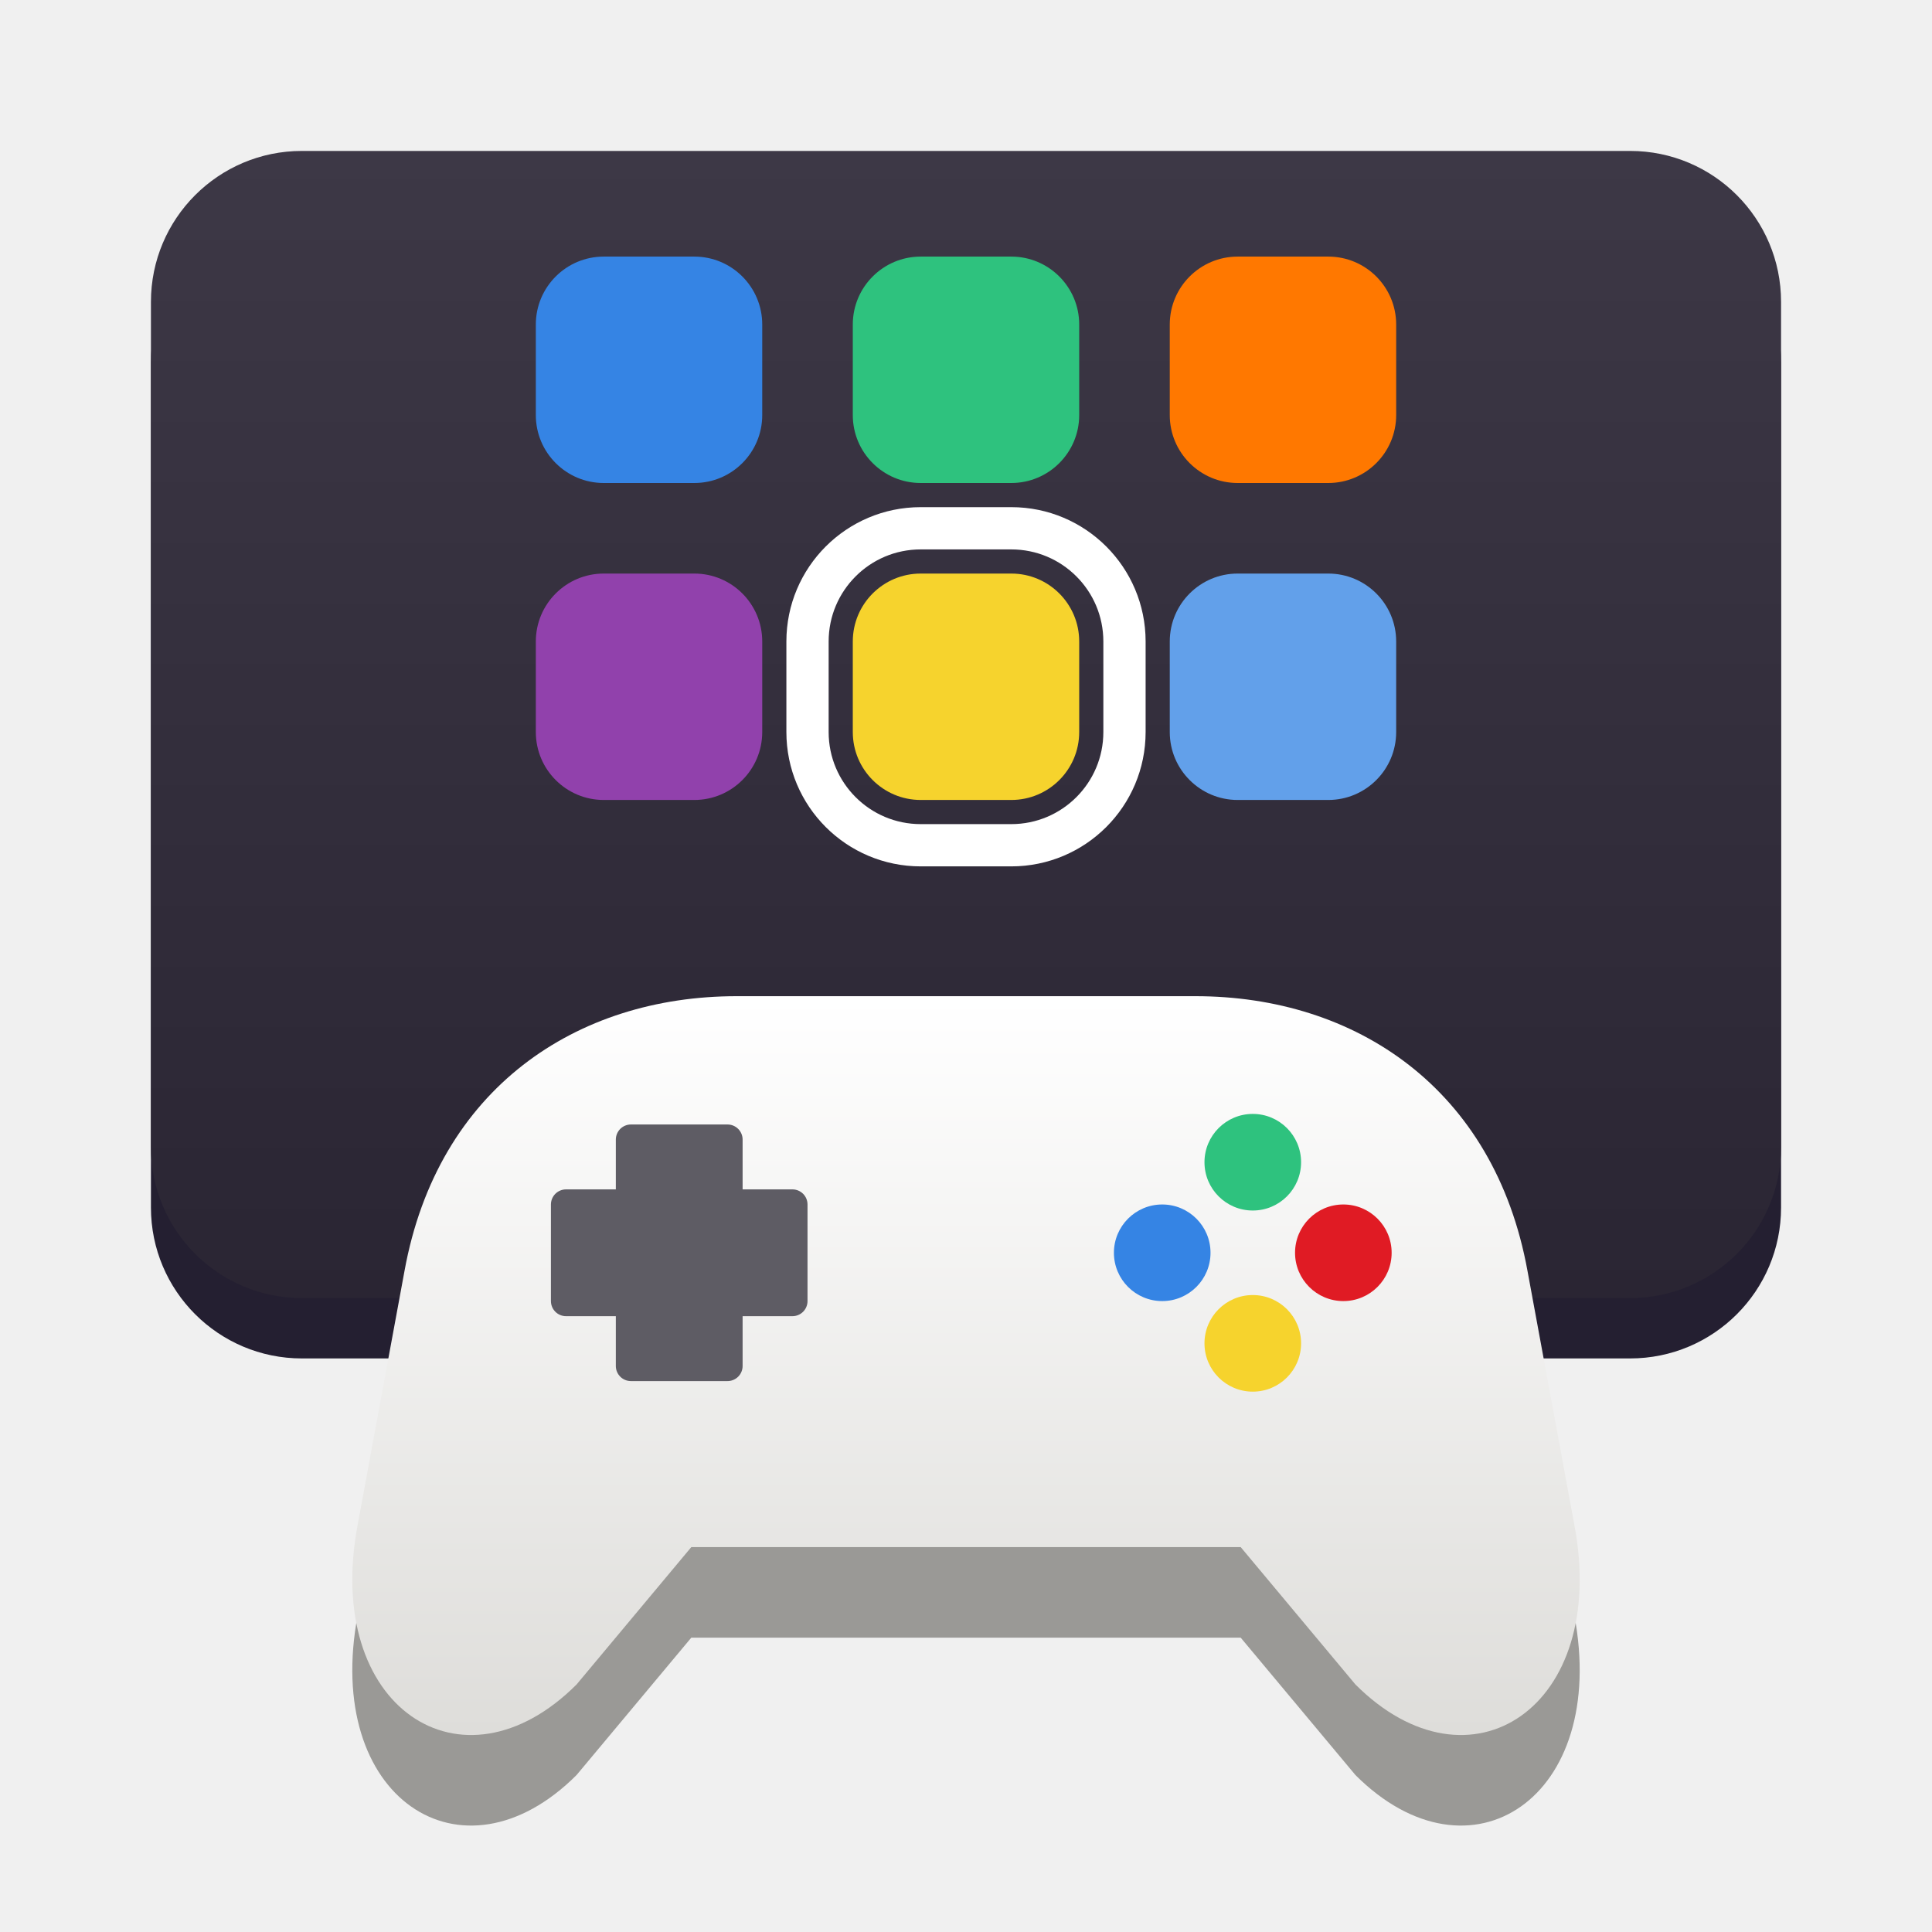
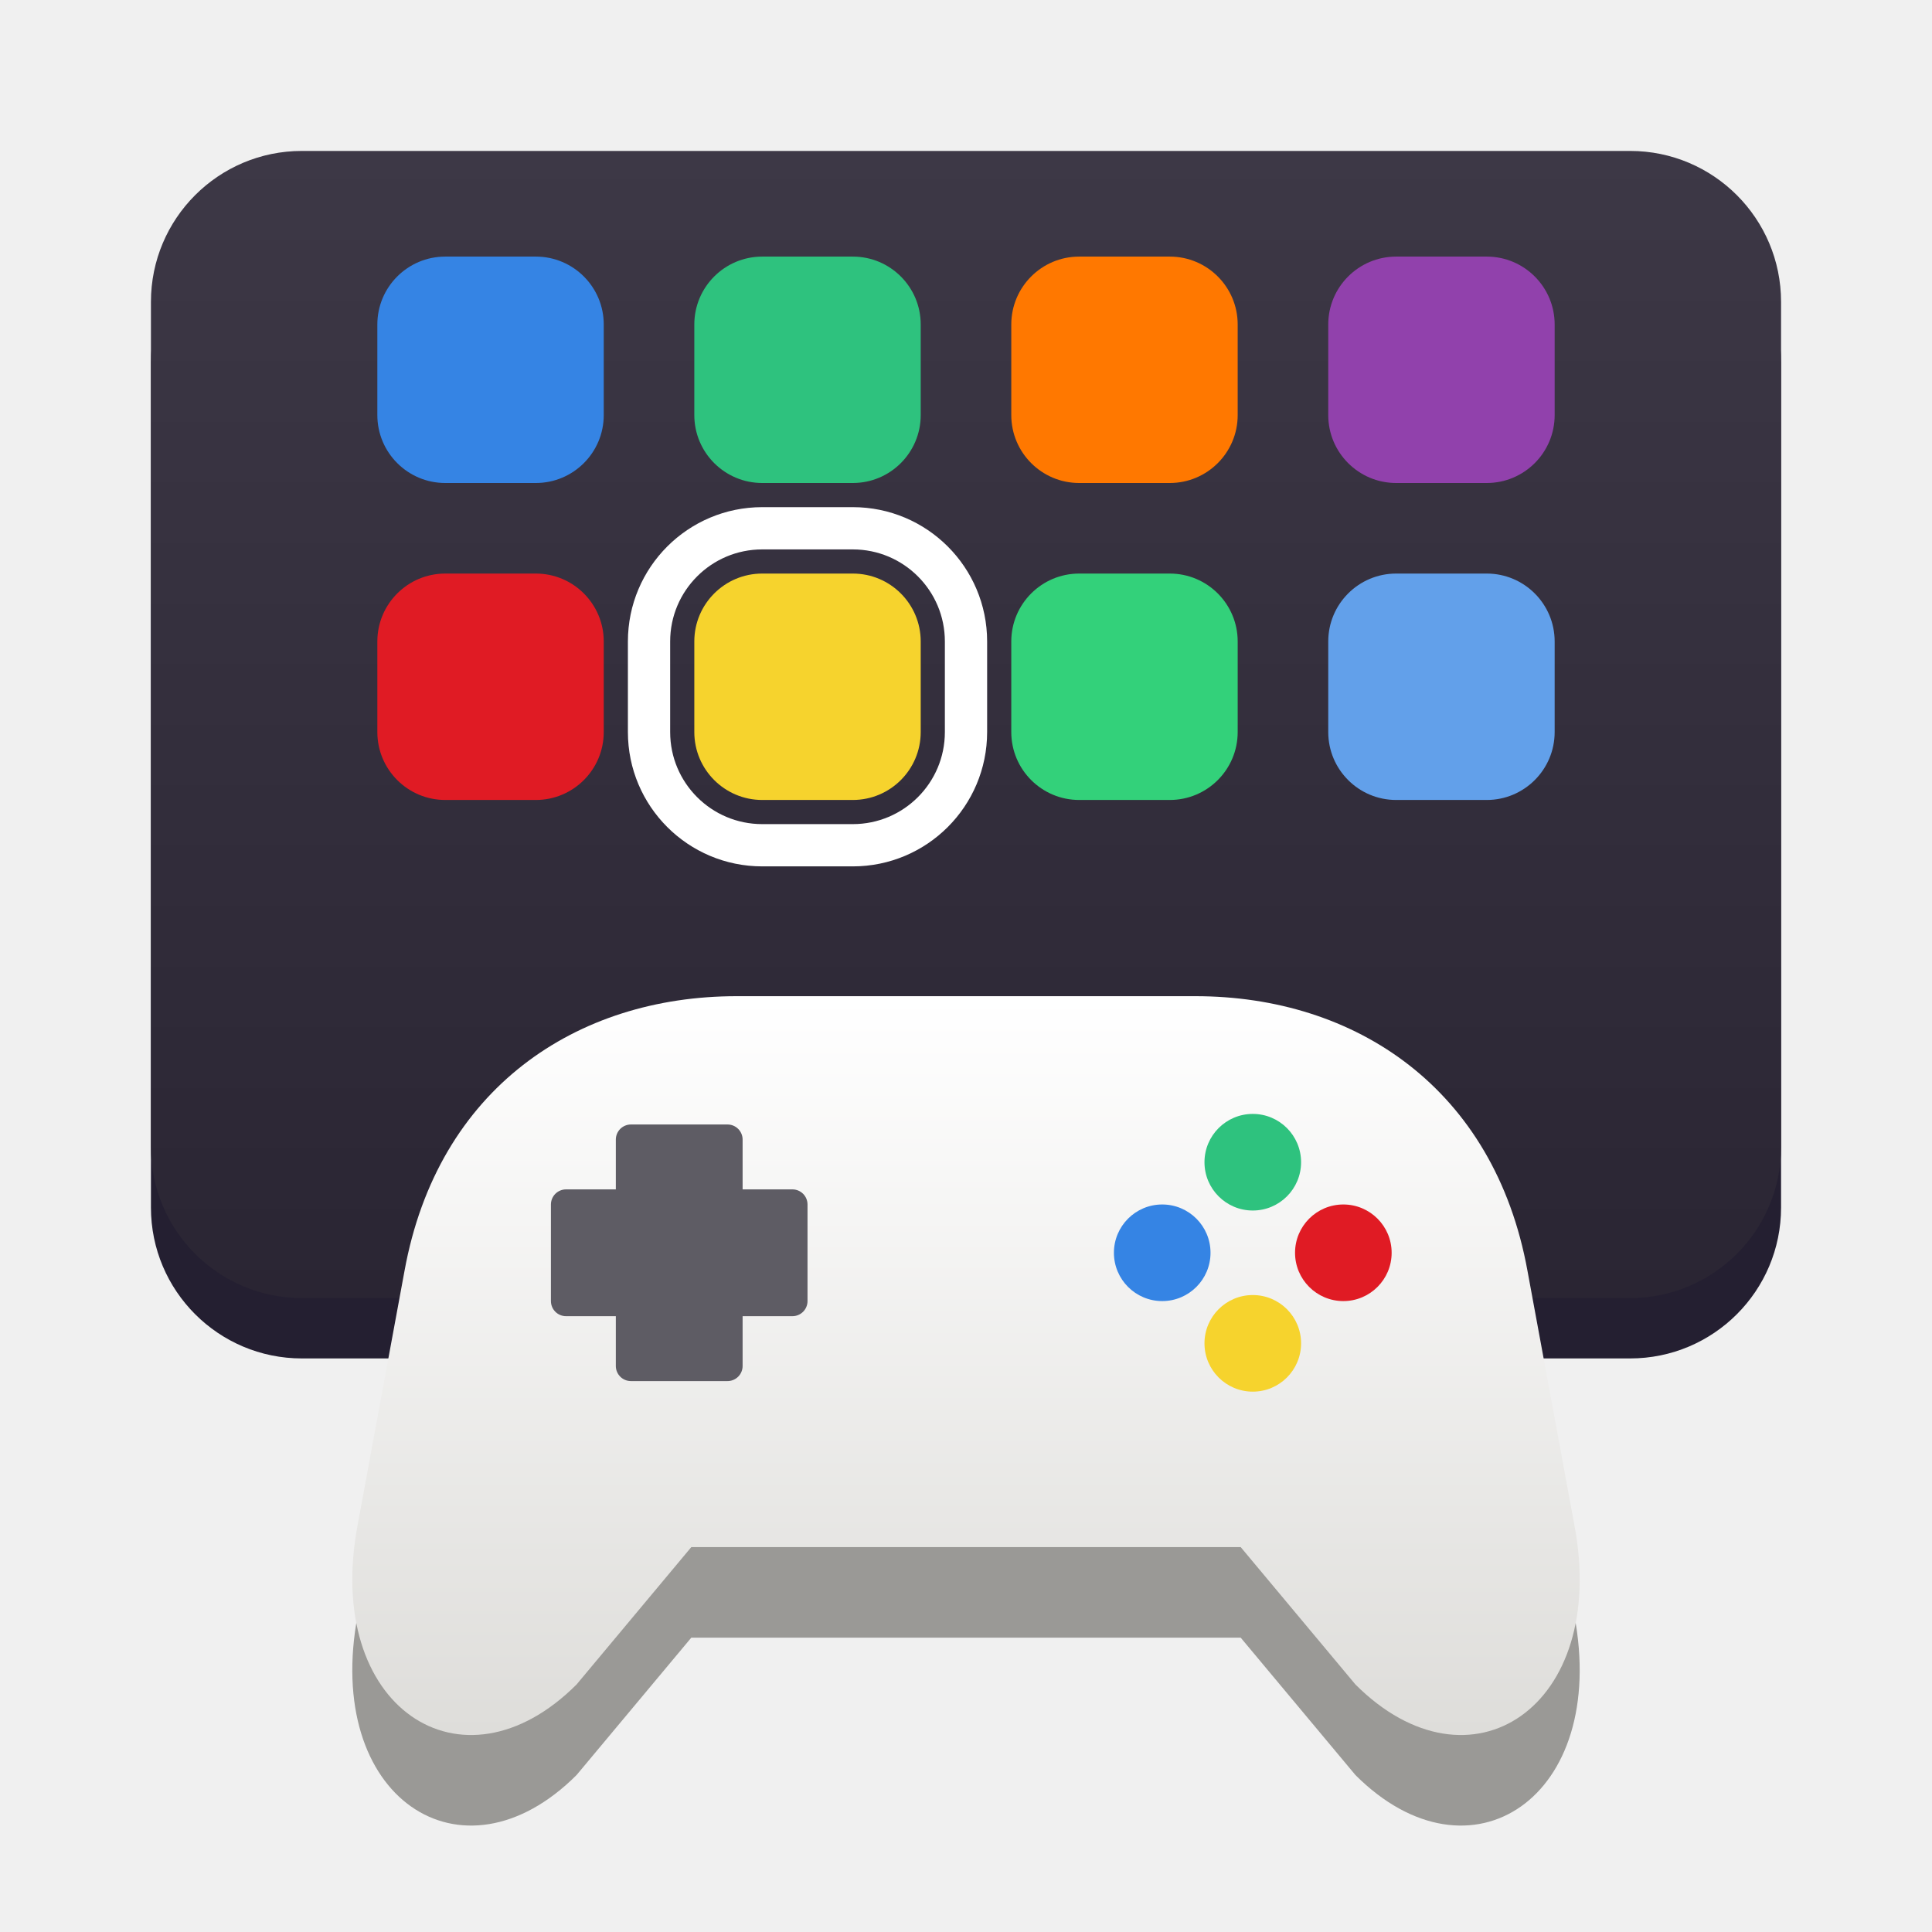
<svg xmlns="http://www.w3.org/2000/svg" width="128" height="128" viewBox="0 0 128 128">
  <defs>
    <linearGradient id="pad" x1="0" y1="0" x2="0" y2="1">
      <stop offset="0" stop-color="#ffffff" />
      <stop offset="1" stop-color="#deddda" />
    </linearGradient>
    <linearGradient id="screen" x1="0" y1="0" x2="0" y2="1">
      <stop offset="0" stop-color="#3d3846" />
      <stop offset="1" stop-color="#2a2533" />
    </linearGradient>
  </defs>
  <rect x="10" y="14" width="108" height="76" rx="10" fill="#241f31" />
  <rect x="10" y="10" width="108" height="76" rx="10" fill="url(#screen)" />
-   <rect x="35.5" y="17.0" width="15" height="15" rx="4.5" fill="#3584e4" />
-   <rect x="56.5" y="17.0" width="15" height="15" rx="4.5" fill="#2ec27e" />
-   <rect x="77.5" y="17.0" width="15" height="15" rx="4.5" fill="#ff7800" />
-   <rect x="35.5" y="38.0" width="15" height="15" rx="4.5" fill="#9141ac" />
-   <rect x="56.5" y="38.0" width="15" height="15" rx="4.5" fill="#f6d32d" />
-   <rect x="77.5" y="38.0" width="15" height="15" rx="4.5" fill="#62a0ea" />
-   <rect x="53.5" y="35.0" width="21.0" height="21.0" rx="7.5" fill="none" stroke="#ffffff" stroke-width="2.8" />
+   <rect x="25.0" y="17.0" width="15" height="15" rx="4.5" fill="#3584e4" />
+   <rect x="46.0" y="17.0" width="15" height="15" rx="4.5" fill="#2ec27e" />
+   <rect x="67.0" y="17.0" width="15" height="15" rx="4.5" fill="#ff7800" />
+   <rect x="88.0" y="17.0" width="15" height="15" rx="4.5" fill="#9141ac" />
+   <rect x="25.0" y="38.0" width="15" height="15" rx="4.5" fill="#e01b24" />
+   <rect x="46.0" y="38.0" width="15" height="15" rx="4.5" fill="#f6d32d" />
+   <rect x="67.0" y="38.0" width="15" height="15" rx="4.5" fill="#33d17a" />
+   <rect x="88.0" y="38.0" width="15" height="15" rx="4.5" fill="#62a0ea" />
+   <rect x="43.0" y="35.0" width="21.0" height="21.0" rx="7.5" fill="none" stroke="#ffffff" stroke-width="2.8" />
  <path d="M48.8,66 L79.2,66.0 C89.8,66.0 99.0,72.1 101.2,84.2 L104.3,101.0 C106.6,113.1 97.4,119.2 89.8,111.6 L82.2,102.5 L45.8,102.5 L38.2,111.6 C30.6,119.2 21.4,113.1 23.7,101.0 L26.8,84.2 C29.0,72.1 38.2,66.0 48.8,66.0 Z" fill="#9a9996" transform="translate(0,6)" />
  <path d="M48.8,66 L79.2,66.0 C89.8,66.0 99.0,72.1 101.2,84.2 L104.3,101.0 C106.6,113.1 97.4,119.2 89.8,111.6 L82.2,102.5 L45.8,102.5 L38.2,111.6 C30.6,119.2 21.4,113.1 23.7,101.0 L26.8,84.2 C29.0,72.1 38.2,66.0 48.8,66.0 Z" fill="url(#pad)" />
  <path d="M41.8,75.5 h6.4 v4.3 h4.3 v6.4 h-4.3 v4.3 h-6.4 v-4.3 h-4.3 v-6.4 h4.3 Z" fill="#5e5c64" stroke="#5e5c64" stroke-width="2" stroke-linejoin="round" />
  <circle cx="83" cy="77" r="3.2" fill="#2ec27e" />
  <circle cx="77" cy="83" r="3.2" fill="#3584e4" />
  <circle cx="89" cy="83" r="3.2" fill="#e01b24" />
  <circle cx="83" cy="89" r="3.2" fill="#f6d32d" />
</svg>
